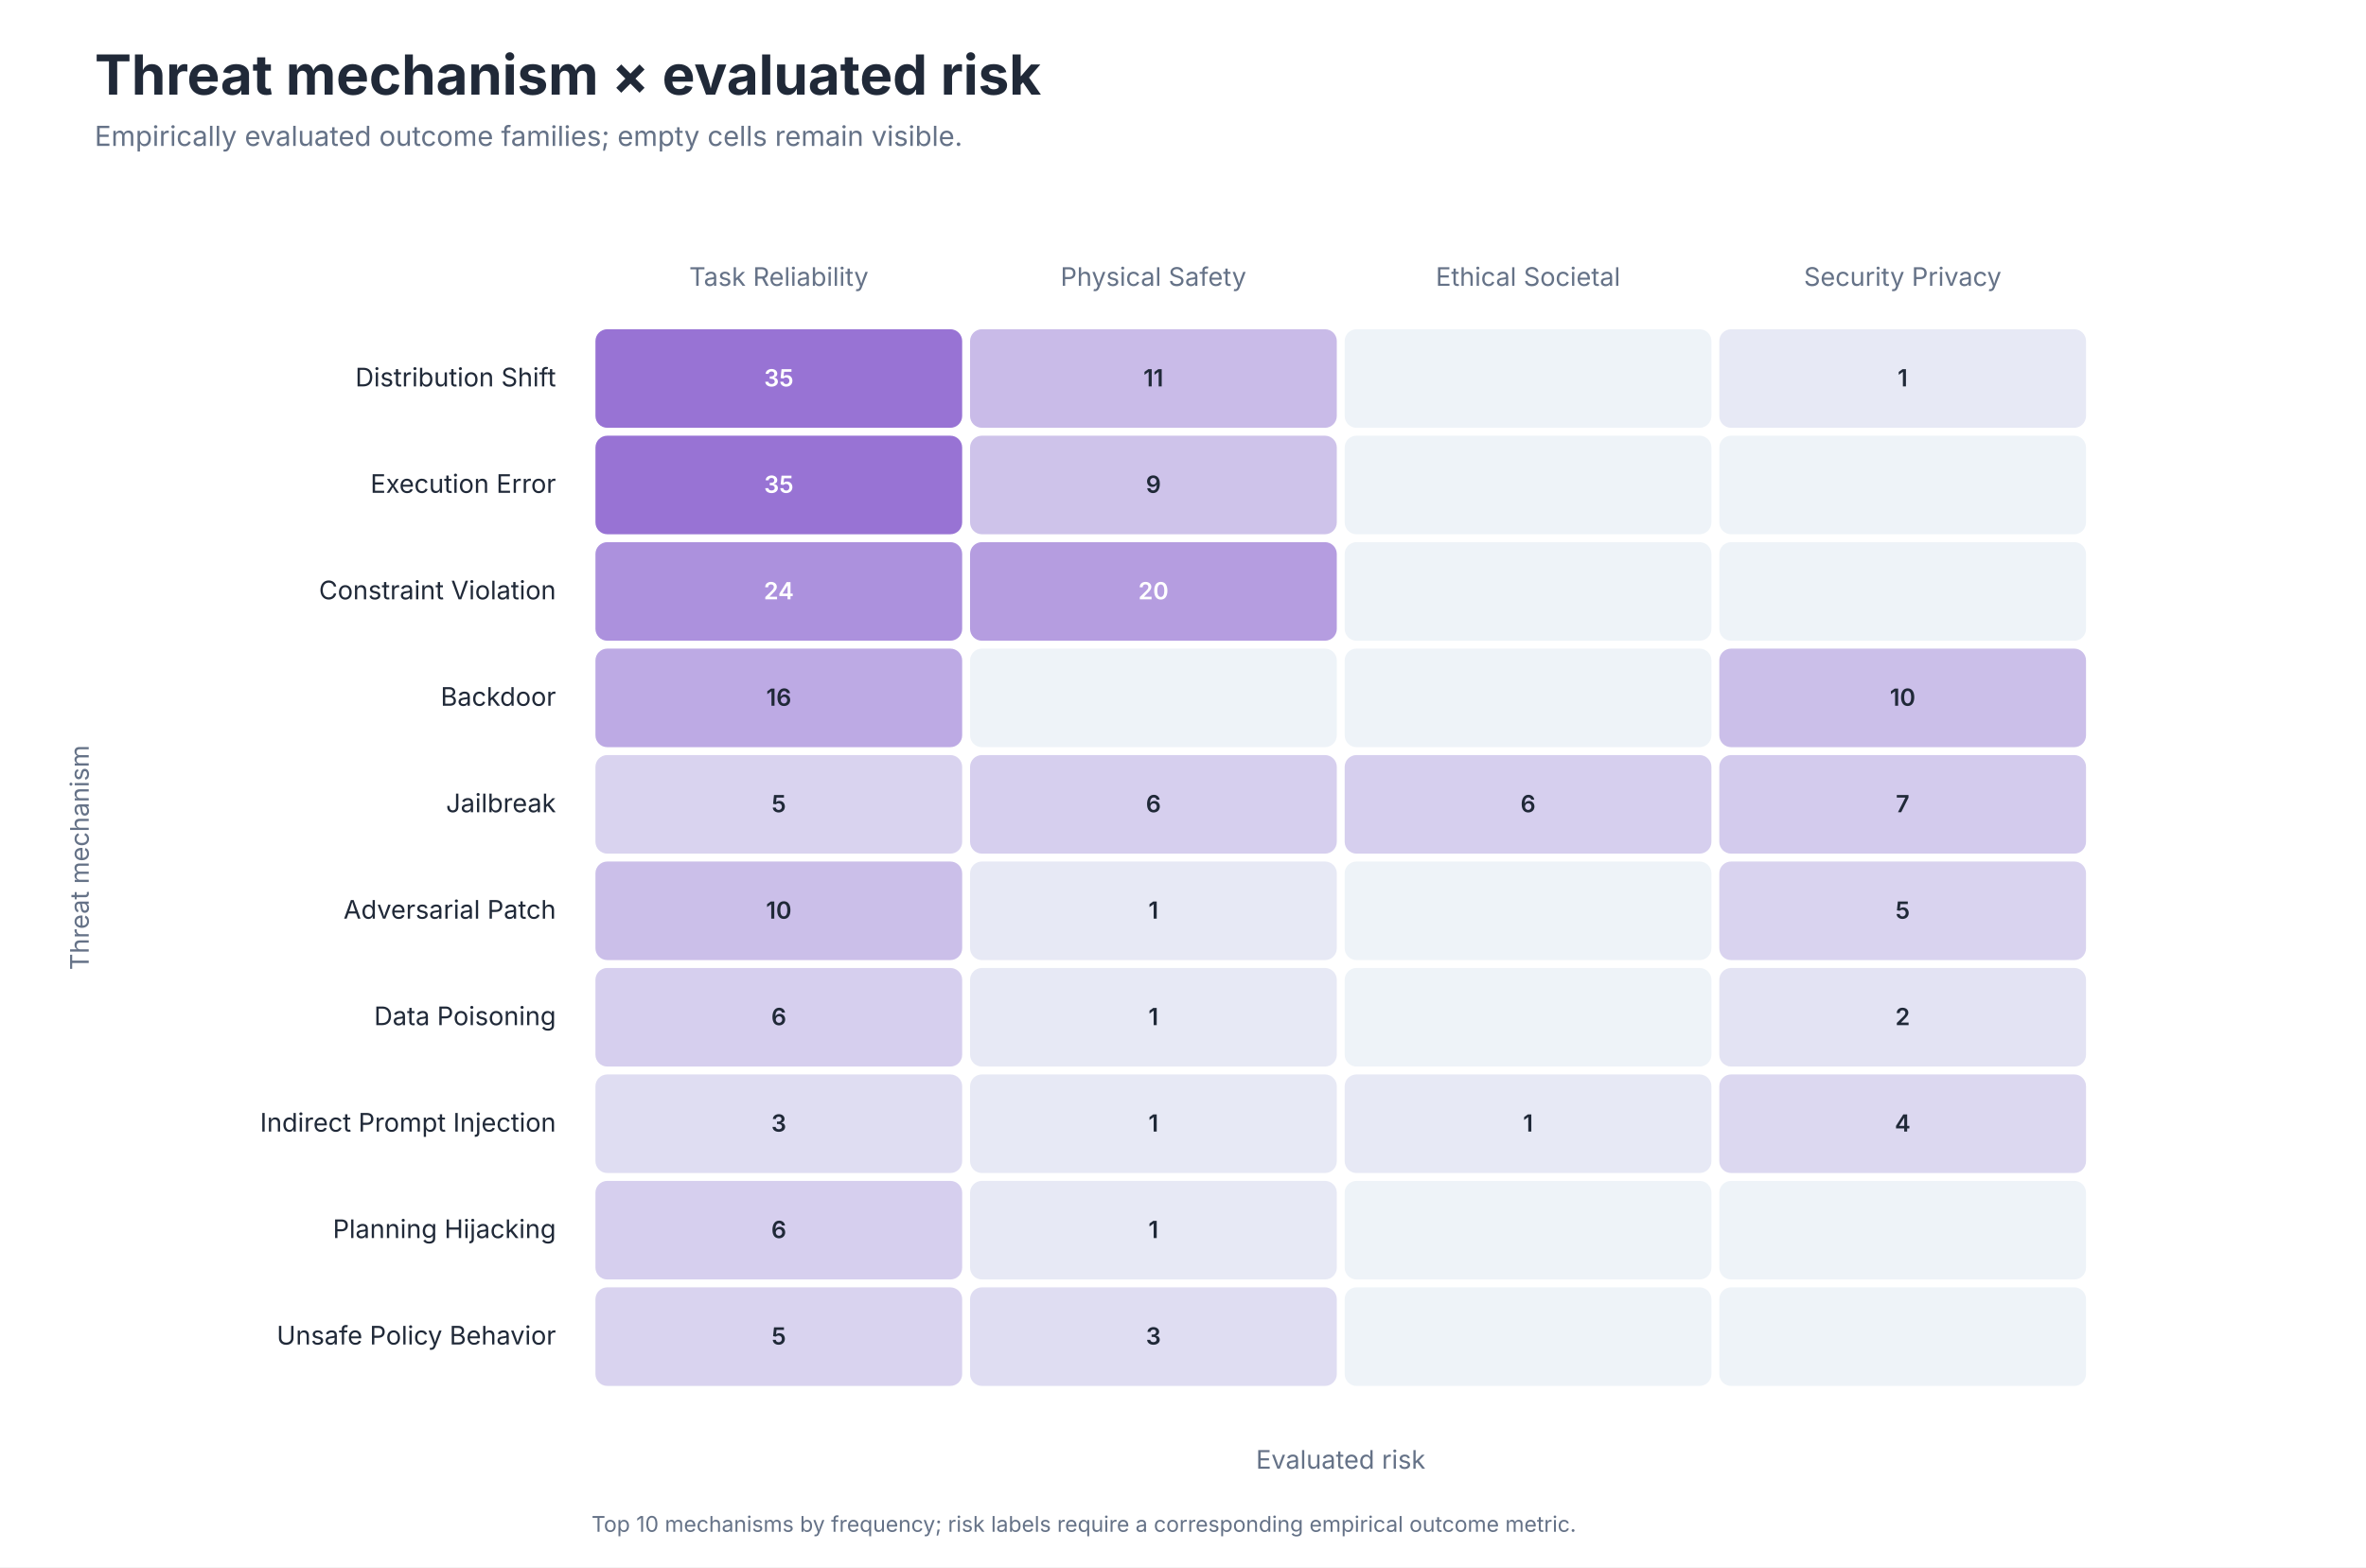
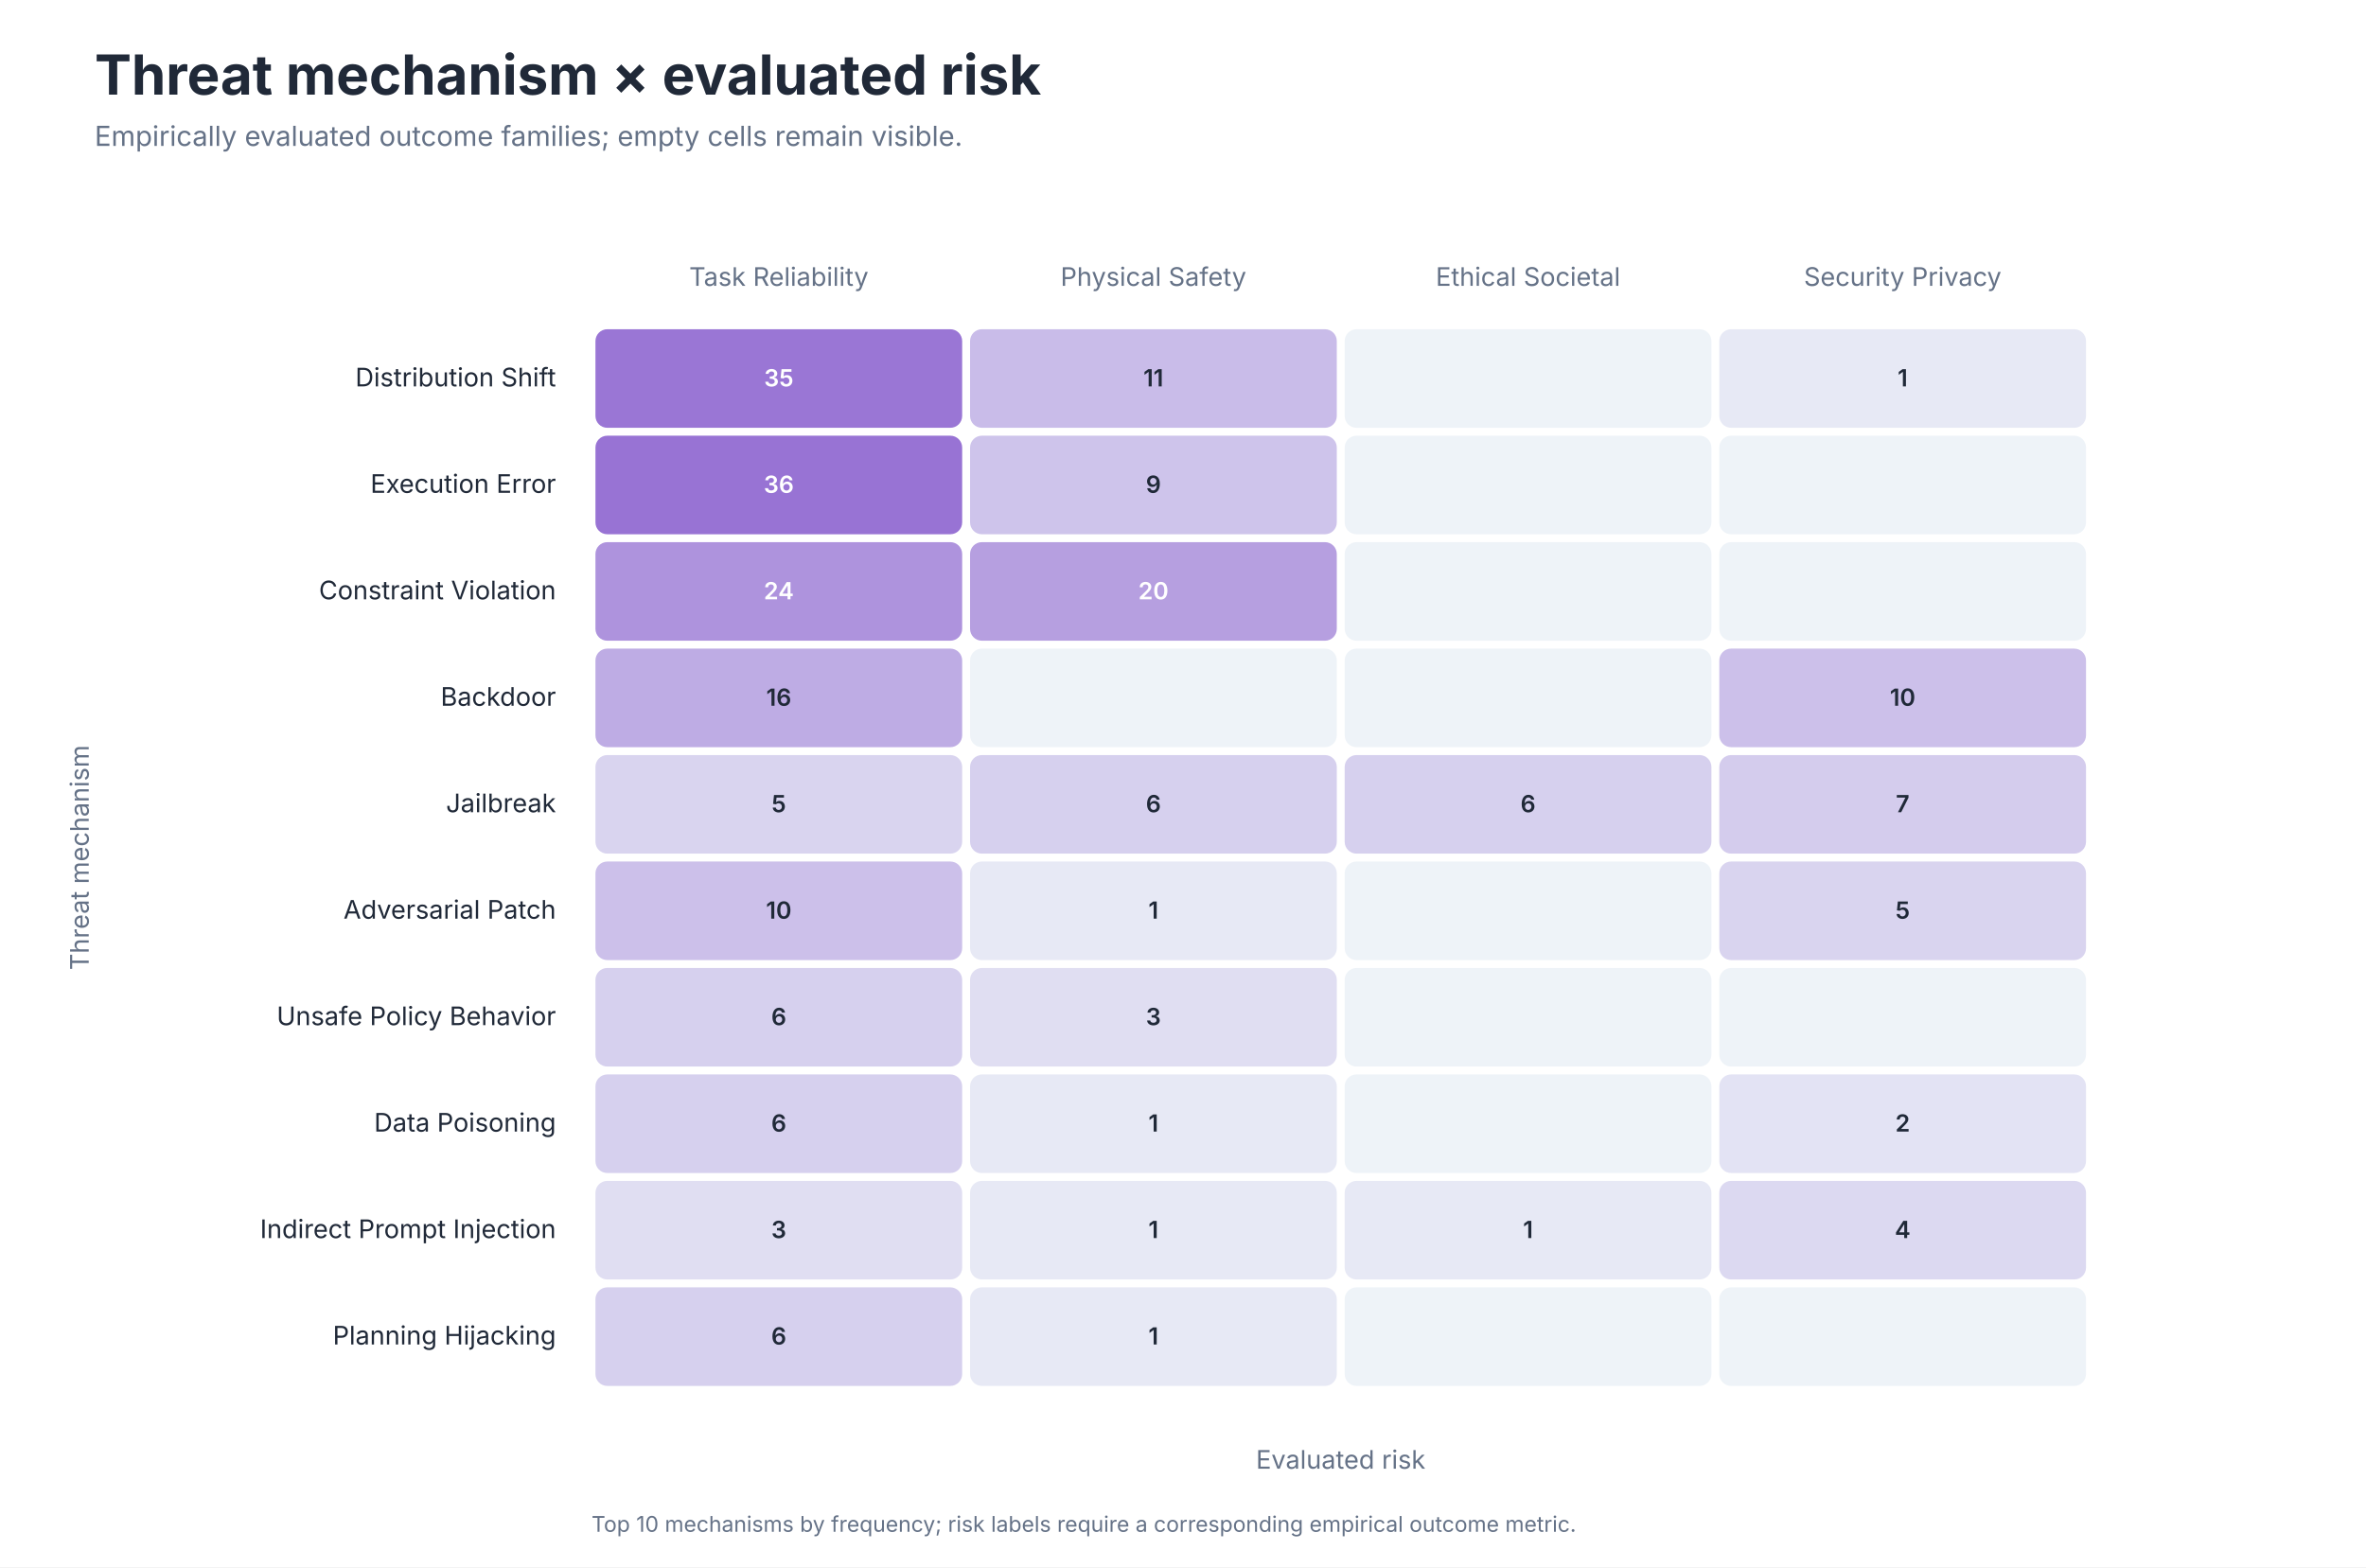
<svg xmlns="http://www.w3.org/2000/svg" role="img" aria-labelledby="title desc" viewBox="0 0 1200 795">
  <style>
text { font-family: -apple-system, BlinkMacSystemFont, 'Segoe UI', sans-serif; }
.title { font-size: 28px; font-weight: 650; fill: #202938; }
.subtitle { font-size: 14px; fill: #657287; }
.axis { font-size: 13px; fill: #657287; }
.label { font-size: 13px; fill: #202938; }
.small { font-size: 11px; fill: #657287; }
</style>
  <rect width="1200" height="795" fill="#FFFFFF" />
  <text class="title" x="48" y="48">Threat mechanism × evaluated risk</text>
  <text class="subtitle" x="48" y="74">Empirically evaluated outcome families; empty cells remain visible.</text>
  <text class="axis" x="395.0" y="145" text-anchor="middle">Task Reliability</text>
  <text class="axis" x="585.0" y="145" text-anchor="middle">Physical Safety</text>
  <text class="axis" x="775.0" y="145" text-anchor="middle">Ethical Societal</text>
  <text class="axis" x="965.0" y="145" text-anchor="middle">Security Privacy</text>
  <text class="label" x="282" y="196.0" text-anchor="end">Distribution Shift</text>
-   <rect x="302" y="167" width="186" height="50" rx="6" fill="#9873D4" />
+   <rect x="302" y="167" width="186" height="50" rx="6" fill="#9A76D5" />
  <text x="395.0" y="196.0" text-anchor="middle" font-size="12" font-weight="600" fill="#FFFFFF">35</text>
-   <rect x="492" y="167" width="186" height="50" rx="6" fill="#C9BBE8" />
+   <rect x="492" y="167" width="186" height="50" rx="6" fill="#C9BCE9" />
  <text x="585.0" y="196.0" text-anchor="middle" font-size="12" font-weight="600" fill="#202938">11</text>
  <rect x="682" y="167" width="186" height="50" rx="6" fill="#EEF3F8" />
  <text x="775.0" y="196.0" text-anchor="middle" font-size="12" font-weight="600" fill="#202938" />
  <rect x="872" y="167" width="186" height="50" rx="6" fill="#E7E9F5" />
  <text x="965.0" y="196.0" text-anchor="middle" font-size="12" font-weight="600" fill="#202938">1</text>
  <text class="label" x="282" y="250.0" text-anchor="end">Execution Error</text>
  <rect x="302" y="221" width="186" height="50" rx="6" fill="#9873D4" />
-   <text x="395.0" y="250.0" text-anchor="middle" font-size="12" font-weight="600" fill="#FFFFFF">35</text>
-   <rect x="492" y="221" width="186" height="50" rx="6" fill="#CEC3EA" />
+   <text x="395.0" y="250.0" text-anchor="middle" font-size="12" font-weight="600" fill="#FFFFFF">36</text>
+   <rect x="492" y="221" width="186" height="50" rx="6" fill="#CEC4EB" />
  <text x="585.0" y="250.0" text-anchor="middle" font-size="12" font-weight="600" fill="#202938">9</text>
  <rect x="682" y="221" width="186" height="50" rx="6" fill="#EEF3F8" />
  <text x="775.0" y="250.0" text-anchor="middle" font-size="12" font-weight="600" fill="#202938" />
  <rect x="872" y="221" width="186" height="50" rx="6" fill="#EEF3F8" />
  <text x="965.0" y="250.0" text-anchor="middle" font-size="12" font-weight="600" fill="#202938" />
  <text class="label" x="282" y="304.0" text-anchor="end">Constraint Violation</text>
-   <rect x="302" y="275" width="186" height="50" rx="6" fill="#AC91DD" />
+   <rect x="302" y="275" width="186" height="50" rx="6" fill="#AE93DD" />
  <text x="395.0" y="304.0" text-anchor="middle" font-size="12" font-weight="600" fill="#FFFFFF">24</text>
-   <rect x="492" y="275" width="186" height="50" rx="6" fill="#B59DE0" />
+   <rect x="492" y="275" width="186" height="50" rx="6" fill="#B69FE0" />
  <text x="585.0" y="304.0" text-anchor="middle" font-size="12" font-weight="600" fill="#FFFFFF">20</text>
  <rect x="682" y="275" width="186" height="50" rx="6" fill="#EEF3F8" />
  <text x="775.0" y="304.0" text-anchor="middle" font-size="12" font-weight="600" fill="#202938" />
  <rect x="872" y="275" width="186" height="50" rx="6" fill="#EEF3F8" />
  <text x="965.0" y="304.0" text-anchor="middle" font-size="12" font-weight="600" fill="#202938" />
  <text class="label" x="282" y="358.0" text-anchor="end">Backdoor</text>
-   <rect x="302" y="329" width="186" height="50" rx="6" fill="#BDAAE4" />
+   <rect x="302" y="329" width="186" height="50" rx="6" fill="#BEACE4" />
  <text x="395.0" y="358.0" text-anchor="middle" font-size="12" font-weight="600" fill="#202938">16</text>
  <rect x="492" y="329" width="186" height="50" rx="6" fill="#EEF3F8" />
  <text x="585.0" y="358.0" text-anchor="middle" font-size="12" font-weight="600" fill="#202938" />
  <rect x="682" y="329" width="186" height="50" rx="6" fill="#EEF3F8" />
  <text x="775.0" y="358.0" text-anchor="middle" font-size="12" font-weight="600" fill="#202938" />
-   <rect x="872" y="329" width="186" height="50" rx="6" fill="#CBBFE9" />
+   <rect x="872" y="329" width="186" height="50" rx="6" fill="#CCC0EA" />
  <text x="965.0" y="358.0" text-anchor="middle" font-size="12" font-weight="600" fill="#202938">10</text>
  <text class="label" x="282" y="412.0" text-anchor="end">Jailbreak</text>
-   <rect x="302" y="383" width="186" height="50" rx="6" fill="#D9D3EF" />
+   <rect x="302" y="383" width="186" height="50" rx="6" fill="#D9D4EF" />
  <text x="395.0" y="412.0" text-anchor="middle" font-size="12" font-weight="600" fill="#202938">5</text>
-   <rect x="492" y="383" width="186" height="50" rx="6" fill="#D6CFEE" />
+   <rect x="492" y="383" width="186" height="50" rx="6" fill="#D6D0EE" />
  <text x="585.0" y="412.0" text-anchor="middle" font-size="12" font-weight="600" fill="#202938">6</text>
-   <rect x="682" y="383" width="186" height="50" rx="6" fill="#D6CFEE" />
+   <rect x="682" y="383" width="186" height="50" rx="6" fill="#D6D0EE" />
  <text x="775.0" y="412.0" text-anchor="middle" font-size="12" font-weight="600" fill="#202938">6</text>
-   <rect x="872" y="383" width="186" height="50" rx="6" fill="#D3CBED" />
+   <rect x="872" y="383" width="186" height="50" rx="6" fill="#D4CCED" />
  <text x="965.0" y="412.0" text-anchor="middle" font-size="12" font-weight="600" fill="#202938">7</text>
  <text class="label" x="282" y="466.0" text-anchor="end">Adversarial Patch</text>
-   <rect x="302" y="437" width="186" height="50" rx="6" fill="#CBBFE9" />
+   <rect x="302" y="437" width="186" height="50" rx="6" fill="#CCC0EA" />
  <text x="395.0" y="466.0" text-anchor="middle" font-size="12" font-weight="600" fill="#202938">10</text>
  <rect x="492" y="437" width="186" height="50" rx="6" fill="#E7E9F5" />
  <text x="585.0" y="466.0" text-anchor="middle" font-size="12" font-weight="600" fill="#202938">1</text>
  <rect x="682" y="437" width="186" height="50" rx="6" fill="#EEF3F8" />
  <text x="775.0" y="466.0" text-anchor="middle" font-size="12" font-weight="600" fill="#202938" />
-   <rect x="872" y="437" width="186" height="50" rx="6" fill="#D9D3EF" />
+   <rect x="872" y="437" width="186" height="50" rx="6" fill="#D9D4EF" />
  <text x="965.0" y="466.0" text-anchor="middle" font-size="12" font-weight="600" fill="#202938">5</text>
-   <text class="label" x="282" y="520.0" text-anchor="end">Data Poisoning</text>
-   <rect x="302" y="491" width="186" height="50" rx="6" fill="#D6CFEE" />
+   <text class="label" x="282" y="520.0" text-anchor="end">Unsafe Policy Behavior</text>
+   <rect x="302" y="491" width="186" height="50" rx="6" fill="#D6D0EE" />
  <text x="395.0" y="520.0" text-anchor="middle" font-size="12" font-weight="600" fill="#202938">6</text>
-   <rect x="492" y="491" width="186" height="50" rx="6" fill="#E7E9F5" />
-   <text x="585.0" y="520.0" text-anchor="middle" font-size="12" font-weight="600" fill="#202938">1</text>
+   <rect x="492" y="491" width="186" height="50" rx="6" fill="#E0DEF2" />
+   <text x="585.0" y="520.0" text-anchor="middle" font-size="12" font-weight="600" fill="#202938">3</text>
  <rect x="682" y="491" width="186" height="50" rx="6" fill="#EEF3F8" />
  <text x="775.0" y="520.0" text-anchor="middle" font-size="12" font-weight="600" fill="#202938" />
-   <rect x="872" y="491" width="186" height="50" rx="6" fill="#E3E3F3" />
-   <text x="965.0" y="520.0" text-anchor="middle" font-size="12" font-weight="600" fill="#202938">2</text>
-   <text class="label" x="282" y="574.0" text-anchor="end">Indirect Prompt Injection</text>
-   <rect x="302" y="545" width="186" height="50" rx="6" fill="#DFDDF2" />
-   <text x="395.0" y="574.0" text-anchor="middle" font-size="12" font-weight="600" fill="#202938">3</text>
+   <rect x="872" y="491" width="186" height="50" rx="6" fill="#EEF3F8" />
+   <text x="965.0" y="520.0" text-anchor="middle" font-size="12" font-weight="600" fill="#202938" />
+   <text class="label" x="282" y="574.0" text-anchor="end">Data Poisoning</text>
+   <rect x="302" y="545" width="186" height="50" rx="6" fill="#D6D0EE" />
+   <text x="395.0" y="574.0" text-anchor="middle" font-size="12" font-weight="600" fill="#202938">6</text>
  <rect x="492" y="545" width="186" height="50" rx="6" fill="#E7E9F5" />
  <text x="585.0" y="574.0" text-anchor="middle" font-size="12" font-weight="600" fill="#202938">1</text>
-   <rect x="682" y="545" width="186" height="50" rx="6" fill="#E7E9F5" />
-   <text x="775.0" y="574.0" text-anchor="middle" font-size="12" font-weight="600" fill="#202938">1</text>
-   <rect x="872" y="545" width="186" height="50" rx="6" fill="#DCD8F0" />
-   <text x="965.0" y="574.0" text-anchor="middle" font-size="12" font-weight="600" fill="#202938">4</text>
-   <text class="label" x="282" y="628.0" text-anchor="end">Planning Hijacking</text>
-   <rect x="302" y="599" width="186" height="50" rx="6" fill="#D6CFEE" />
-   <text x="395.0" y="628.0" text-anchor="middle" font-size="12" font-weight="600" fill="#202938">6</text>
+   <rect x="682" y="545" width="186" height="50" rx="6" fill="#EEF3F8" />
+   <text x="775.0" y="574.0" text-anchor="middle" font-size="12" font-weight="600" fill="#202938" />
+   <rect x="872" y="545" width="186" height="50" rx="6" fill="#E3E3F4" />
+   <text x="965.0" y="574.0" text-anchor="middle" font-size="12" font-weight="600" fill="#202938">2</text>
+   <text class="label" x="282" y="628.0" text-anchor="end">Indirect Prompt Injection</text>
+   <rect x="302" y="599" width="186" height="50" rx="6" fill="#E0DEF2" />
+   <text x="395.0" y="628.0" text-anchor="middle" font-size="12" font-weight="600" fill="#202938">3</text>
  <rect x="492" y="599" width="186" height="50" rx="6" fill="#E7E9F5" />
  <text x="585.0" y="628.0" text-anchor="middle" font-size="12" font-weight="600" fill="#202938">1</text>
-   <rect x="682" y="599" width="186" height="50" rx="6" fill="#EEF3F8" />
-   <text x="775.0" y="628.0" text-anchor="middle" font-size="12" font-weight="600" fill="#202938" />
-   <rect x="872" y="599" width="186" height="50" rx="6" fill="#EEF3F8" />
-   <text x="965.0" y="628.0" text-anchor="middle" font-size="12" font-weight="600" fill="#202938" />
-   <text class="label" x="282" y="682.0" text-anchor="end">Unsafe Policy Behavior</text>
-   <rect x="302" y="653" width="186" height="50" rx="6" fill="#D9D3EF" />
-   <text x="395.0" y="682.0" text-anchor="middle" font-size="12" font-weight="600" fill="#202938">5</text>
-   <rect x="492" y="653" width="186" height="50" rx="6" fill="#DFDDF2" />
-   <text x="585.0" y="682.0" text-anchor="middle" font-size="12" font-weight="600" fill="#202938">3</text>
+   <rect x="682" y="599" width="186" height="50" rx="6" fill="#E7E9F5" />
+   <text x="775.0" y="628.0" text-anchor="middle" font-size="12" font-weight="600" fill="#202938">1</text>
+   <rect x="872" y="599" width="186" height="50" rx="6" fill="#DCD9F1" />
+   <text x="965.0" y="628.0" text-anchor="middle" font-size="12" font-weight="600" fill="#202938">4</text>
+   <text class="label" x="282" y="682.0" text-anchor="end">Planning Hijacking</text>
+   <rect x="302" y="653" width="186" height="50" rx="6" fill="#D6D0EE" />
+   <text x="395.0" y="682.0" text-anchor="middle" font-size="12" font-weight="600" fill="#202938">6</text>
+   <rect x="492" y="653" width="186" height="50" rx="6" fill="#E7E9F5" />
+   <text x="585.0" y="682.0" text-anchor="middle" font-size="12" font-weight="600" fill="#202938">1</text>
  <rect x="682" y="653" width="186" height="50" rx="6" fill="#EEF3F8" />
  <text x="775.0" y="682.0" text-anchor="middle" font-size="12" font-weight="600" fill="#202938" />
  <rect x="872" y="653" width="186" height="50" rx="6" fill="#EEF3F8" />
  <text x="965.0" y="682.0" text-anchor="middle" font-size="12" font-weight="600" fill="#202938" />
  <text class="axis" x="680.0" y="745" text-anchor="middle">Evaluated risk</text>
  <text class="axis" transform="translate(45 435.0) rotate(-90)" text-anchor="middle">Threat mechanism</text>
  <text class="small" x="300" y="777">Top 10 mechanisms by frequency; risk labels require a corresponding empirical outcome metric.</text>
</svg>
